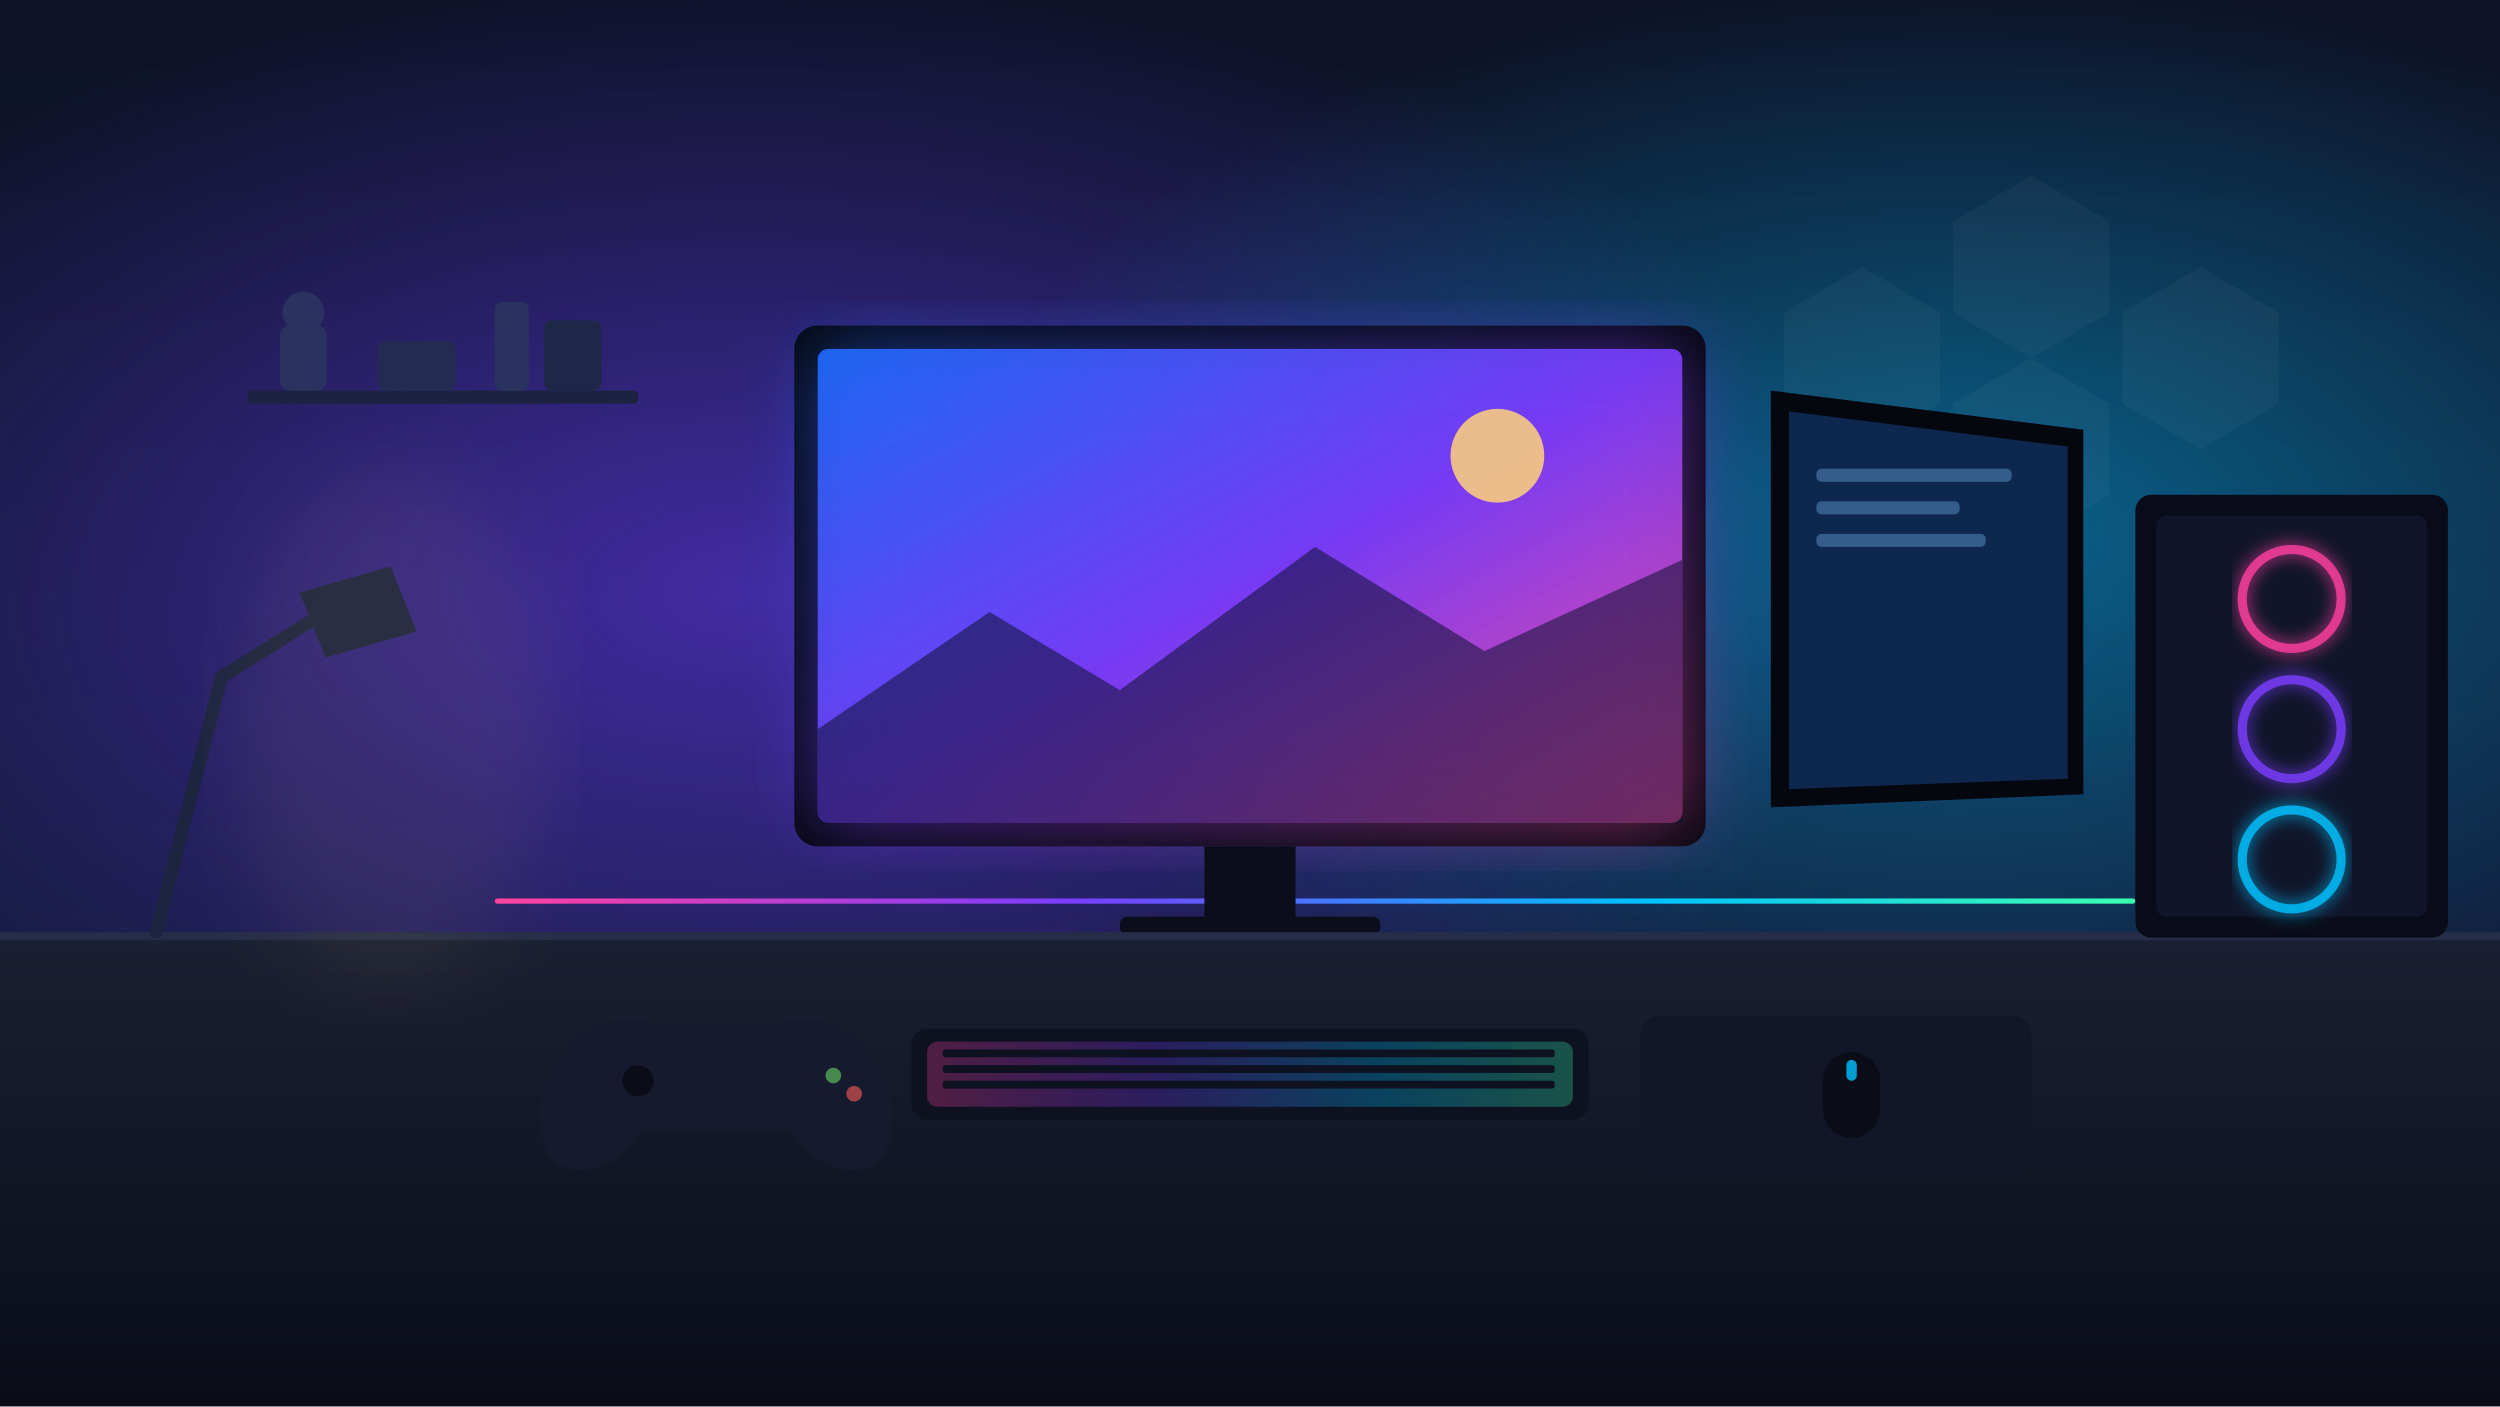
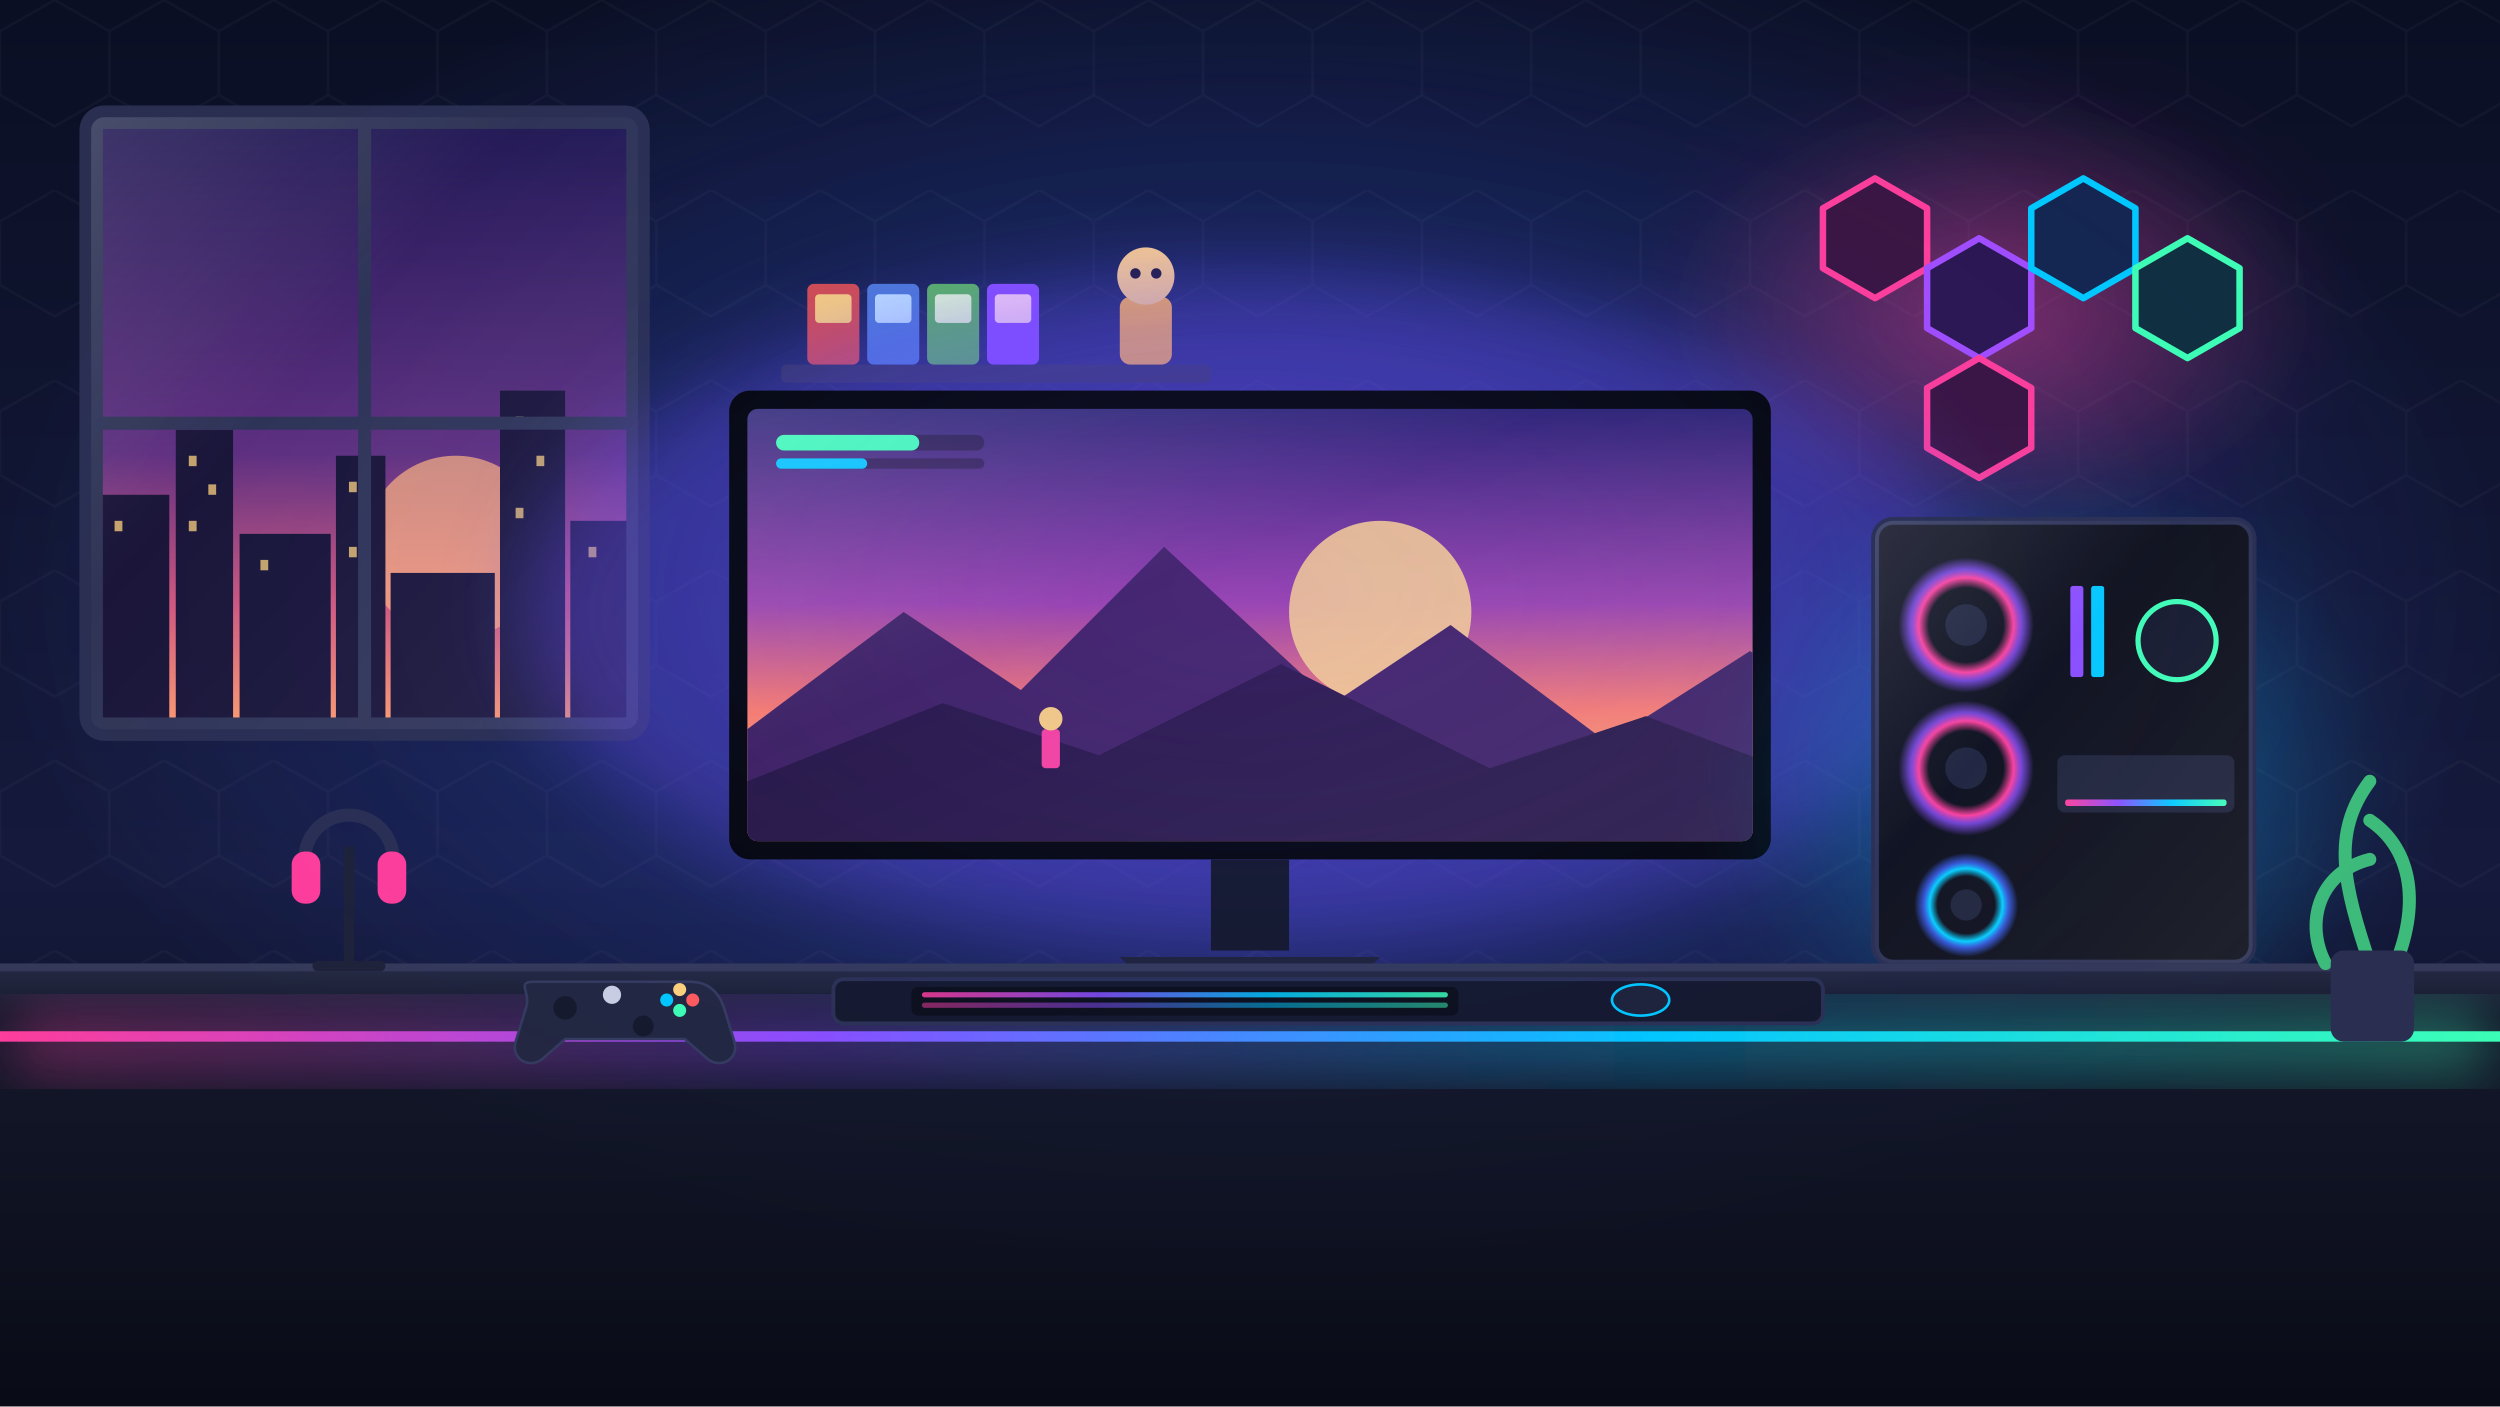
<svg xmlns="http://www.w3.org/2000/svg" viewBox="0 0 1920 1080">
  <defs>
    <linearGradient id="wall" x1="0" y1="0" x2="0" y2="1">
-       <stop offset="0" stop-color="#0d1226" />
-       <stop offset=".72" stop-color="#121a38" />
-       <stop offset="1" stop-color="#070a16" />
-     </linearGradient>
-     <radialGradient id="glowL" cx=".3" cy=".42" r=".45">
-       <stop offset="0" stop-color="#6a3cff" stop-opacity=".55" />
-       <stop offset="1" stop-color="#6a3cff" stop-opacity="0" />
-     </radialGradient>
-     <radialGradient id="glowR" cx=".78" cy=".38" r=".4">
-       <stop offset="0" stop-color="#00c2ff" stop-opacity=".45" />
-       <stop offset="1" stop-color="#00c2ff" stop-opacity="0" />
-     </radialGradient>
-     <linearGradient id="screen" x1="0" y1="0" x2="1" y2="1">
-       <stop offset="0" stop-color="#1d6cff" />
-       <stop offset=".5" stop-color="#7b3dff" />
-       <stop offset="1" stop-color="#ff4fa3" />
+       <stop offset="0" stop-color="#0b0f24" />
+       <stop offset=".62" stop-color="#151a3d" />
+       <stop offset="1" stop-color="#090b1a" />
+     </linearGradient>
+     <radialGradient id="glowM" cx=".5" cy=".42" r=".5">
+       <stop offset="0" stop-color="#7a4dff" stop-opacity=".55" />
+       <stop offset=".5" stop-color="#3a62ff" stop-opacity=".18" />
+       <stop offset="1" stop-color="#3a62ff" stop-opacity="0" />
+     </radialGradient>
+     <radialGradient id="glowPink" cx=".5" cy=".5" r=".5">
+       <stop offset="0" stop-color="#ff3d9a" stop-opacity=".6" />
+       <stop offset="1" stop-color="#ff3d9a" stop-opacity="0" />
+     </radialGradient>
+     <radialGradient id="glowCyan" cx=".5" cy=".5" r=".5">
+       <stop offset="0" stop-color="#00d0ff" stop-opacity=".55" />
+       <stop offset="1" stop-color="#00d0ff" stop-opacity="0" />
+     </radialGradient>
+     <linearGradient id="sky" x1="0" y1="0" x2="0" y2="1">
+       <stop offset="0" stop-color="#1c1450" />
+       <stop offset=".55" stop-color="#5b2a7c" />
+       <stop offset=".8" stop-color="#d0547a" />
+       <stop offset="1" stop-color="#ff9a6a" />
+     </linearGradient>
+     <linearGradient id="game" x1="0" y1="0" x2="0" y2="1">
+       <stop offset="0" stop-color="#2a1f6e" />
+       <stop offset=".45" stop-color="#9b3fa8" />
+       <stop offset=".7" stop-color="#ff7a68" />
+       <stop offset="1" stop-color="#ffc36b" />
    </linearGradient>
    <linearGradient id="desk" x1="0" y1="0" x2="0" y2="1">
-       <stop offset="0" stop-color="#1a1f33" />
-       <stop offset="1" stop-color="#0a0d18" />
+       <stop offset="0" stop-color="#262b45" />
+       <stop offset=".12" stop-color="#14182b" />
+       <stop offset="1" stop-color="#090b16" />
    </linearGradient>
    <linearGradient id="led" x1="0" y1="0" x2="1" y2="0">
-       <stop offset="0" stop-color="#ff3fa0" />
-       <stop offset=".35" stop-color="#7b3dff" />
-       <stop offset=".7" stop-color="#00c2ff" />
-       <stop offset="1" stop-color="#3dffb0" />
-     </linearGradient>
+       <stop offset="0" stop-color="#ff3d9a" />
+       <stop offset=".33" stop-color="#8a4dff" />
+       <stop offset=".66" stop-color="#00c8ff" />
+       <stop offset="1" stop-color="#3dffb5" />
+     </linearGradient>
+     <linearGradient id="glass" x1="0" y1="0" x2="1" y2="1">
+       <stop offset="0" stop-color="#ffffff" stop-opacity=".14" />
+       <stop offset=".4" stop-color="#ffffff" stop-opacity=".02" />
+       <stop offset="1" stop-color="#ffffff" stop-opacity=".08" />
+     </linearGradient>
+     <radialGradient id="fan" cx=".5" cy=".5" r=".5">
+       <stop offset=".55" stop-color="#0b0d18" />
+       <stop offset=".7" stop-color="#ff3d9a" />
+       <stop offset=".82" stop-color="#8a4dff" stop-opacity=".8" />
+       <stop offset="1" stop-color="#8a4dff" stop-opacity="0" />
+     </radialGradient>
+     <radialGradient id="fanC" cx=".5" cy=".5" r=".5">
+       <stop offset=".55" stop-color="#0b0d18" />
+       <stop offset=".7" stop-color="#00d0ff" />
+       <stop offset=".82" stop-color="#3a62ff" stop-opacity=".8" />
+       <stop offset="1" stop-color="#3a62ff" stop-opacity="0" />
+     </radialGradient>
+     <clipPath id="screenClip">
+       <rect x="574" y="314" width="772" height="332" rx="8" />
+     </clipPath>
    <filter id="blur">
-       <feGaussianBlur stdDeviation="28" />
+       <feGaussianBlur stdDeviation="30" />
    </filter>
    <filter id="soft">
      <feGaussianBlur stdDeviation="6" />
    </filter>
+     <pattern id="hexes" width="84" height="146" patternUnits="userSpaceOnUse">
+       <path d="M42 0 84 24v49L42 97 0 73V24z" fill="none" stroke="#fff" stroke-opacity=".03" stroke-width="2" />
+     </pattern>
  </defs>
  <rect width="1920" height="1080" fill="url(#wall)" />
-   <rect width="1920" height="1080" fill="url(#glowL)" />
-   <rect width="1920" height="1080" fill="url(#glowR)" />
-   <g fill="#ffffff" opacity=".035">
-     <polygon points="1500,170 1560,135 1620,170 1620,240 1560,275 1500,240" />
-     <polygon points="1630,240 1690,205 1750,240 1750,310 1690,345 1630,310" />
-     <polygon points="1500,310 1560,275 1620,310 1620,380 1560,415 1500,380" />
-     <polygon points="1370,240 1430,205 1490,240 1490,310 1430,345 1370,310" />
-   </g>
-   <rect x="380" y="688" width="1260" height="10" rx="5" fill="url(#led)" filter="url(#blur)" opacity=".9" />
-   <rect x="380" y="690" width="1260" height="4" rx="2" fill="url(#led)" />
-   <rect x="190" y="300" width="300" height="10" rx="3" fill="#1c2340" />
-   <rect x="215" y="250" width="36" height="50" rx="8" fill="#2a3360" />
-   <circle cx="233" cy="240" r="16" fill="#2a3360" />
-   <rect x="290" y="262" width="60" height="38" rx="6" fill="#232b52" />
-   <rect x="380" y="232" width="26" height="68" rx="5" fill="#2a3360" />
-   <rect x="418" y="246" width="44" height="54" rx="6" fill="#1f2749" />
-   <rect x="610" y="250" width="700" height="400" rx="18" fill="#05070f" />
-   <rect x="628" y="268" width="664" height="364" rx="8" fill="url(#screen)" opacity=".9" />
-   <rect x="628" y="268" width="664" height="364" rx="8" fill="url(#screen)" filter="url(#blur)" opacity=".55" />
-   <path d="M628 560 L760 470 L860 530 L1010 420 L1140 500 L1292 430 L1292 632 L628 632 Z" fill="#0b1030" opacity=".55" />
-   <circle cx="1150" cy="350" r="36" fill="#ffd27a" opacity=".85" />
-   <rect x="925" y="650" width="70" height="60" fill="#0b0e1a" />
-   <rect x="860" y="704" width="200" height="14" rx="6" fill="#0b0e1a" />
-   <polygon points="1360,300 1600,330 1600,610 1360,620" fill="#05070f" />
-   <polygon points="1374,316 1588,343 1588,598 1374,606" fill="#0f2a55" opacity=".9" />
-   <g fill="#7cc4ff" opacity=".35">
-     <rect x="1395" y="360" width="150" height="10" rx="4" />
-     <rect x="1395" y="385" width="110" height="10" rx="4" />
-     <rect x="1395" y="410" width="130" height="10" rx="4" />
-   </g>
-   <rect x="0" y="716" width="1920" height="364" fill="url(#desk)" />
-   <rect x="0" y="716" width="1920" height="6" fill="#262d48" />
-   <rect x="700" y="790" width="520" height="70" rx="12" fill="#0d1120" />
-   <rect x="712" y="800" width="496" height="50" rx="8" fill="url(#led)" opacity=".28" />
-   <g fill="#0d1120">
-     <rect x="724" y="806" width="470" height="6" rx="2" />
-     <rect x="724" y="818" width="470" height="6" rx="2" />
-     <rect x="724" y="830" width="470" height="6" rx="2" />
-   </g>
-   <rect x="1260" y="780" width="300" height="120" rx="14" fill="#111628" />
-   <rect x="1400" y="808" width="44" height="66" rx="22" fill="#0a0d18" />
-   <rect x="1418" y="814" width="8" height="16" rx="4" fill="#00c2ff" opacity=".8" />
-   <path d="M440 800 q30-26 70-12 h80 q40-14 70 12 q30 30 24 72 q-6 30-36 26 q-22-2-40-30 h-116 q-18 28-40 30 q-30 4-36-26 q-6-42 24-72 z" fill="#151a2e" />
-   <circle cx="490" cy="830" r="12" fill="#0a0d18" />
-   <circle cx="640" cy="826" r="6" fill="#5cb85c" opacity=".7" />
-   <circle cx="656" cy="840" r="6" fill="#d9534f" opacity=".7" />
-   <rect x="1640" y="380" width="240" height="340" rx="12" fill="#090c18" />
-   <rect x="1656" y="396" width="208" height="308" rx="8" fill="#10152a" />
-   <g fill="none" stroke-width="7">
-     <circle cx="1760" cy="460" r="38" stroke="#ff3fa0" opacity=".8" />
-     <circle cx="1760" cy="560" r="38" stroke="#7b3dff" opacity=".8" />
-     <circle cx="1760" cy="660" r="38" stroke="#00c2ff" opacity=".8" />
-   </g>
-   <g filter="url(#soft)" fill="none" stroke-width="10" opacity=".6">
-     <circle cx="1760" cy="460" r="38" stroke="#ff3fa0" />
-     <circle cx="1760" cy="560" r="38" stroke="#7b3dff" />
-     <circle cx="1760" cy="660" r="38" stroke="#00c2ff" />
-   </g>
-   <path d="M120 716 L170 520 L250 470" stroke="#1d2440" stroke-width="10" fill="none" stroke-linecap="round" />
-   <path d="M230 455 l70 -20 l20 50 l-70 20 z" fill="#1d2440" />
-   <ellipse cx="300" cy="560" rx="120" ry="200" fill="#ffd27a" opacity=".06" filter="url(#blur)" />
+   <rect width="1920" height="760" fill="url(#hexes)" />
+   <rect width="1920" height="1080" fill="url(#glowM)" />
+   <g>
+     <rect x="70" y="90" width="420" height="470" rx="10" fill="url(#sky)" />
+     <circle cx="350" cy="420" r="70" fill="#ffb07a" opacity=".7" />
+     <g fill="#140f33">
+       <rect x="70" y="380" width="60" height="180" />
+       <rect x="135" y="330" width="44" height="230" />
+       <rect x="184" y="410" width="70" height="150" />
+       <rect x="258" y="350" width="38" height="210" />
+       <rect x="300" y="440" width="80" height="120" />
+       <rect x="384" y="300" width="50" height="260" />
+       <rect x="438" y="400" width="52" height="160" />
+     </g>
+     <g fill="#ffd27a" opacity=".75">
+       <rect x="145" y="350" width="6" height="8" />
+       <rect x="160" y="372" width="6" height="8" />
+       <rect x="145" y="400" width="6" height="8" />
+       <rect x="268" y="370" width="6" height="8" />
+       <rect x="268" y="420" width="6" height="8" />
+       <rect x="396" y="320" width="6" height="8" />
+       <rect x="412" y="350" width="6" height="8" />
+       <rect x="396" y="390" width="6" height="8" />
+       <rect x="200" y="430" width="6" height="8" />
+       <rect x="452" y="420" width="6" height="8" />
+       <rect x="88" y="400" width="6" height="8" />
+     </g>
+     <rect x="70" y="90" width="420" height="470" rx="10" fill="none" stroke="#2a2f52" stroke-width="18" />
+     <path d="M280 90v470M70 325h420" stroke="#2a2f52" stroke-width="10" />
+     <rect x="70" y="90" width="420" height="470" rx="10" fill="url(#glass)" />
+   </g>
+   <g transform="translate(1340 120)">
+     <ellipse cx="190" cy="120" rx="260" ry="170" fill="url(#glowPink)" filter="url(#blur)" opacity=".8" />
+     <g stroke-width="5" stroke-linejoin="round">
+       <path d="M60 40 100 17l40 23v46l-40 23-40-23z" fill="#3a1440" stroke="#ff3d9a" />
+       <path d="M140 86l40-23 40 23v46l-40 23-40-23z" fill="#2a1650" stroke="#a24dff" />
+       <path d="M220 40l40-23 40 23v46l-40 23-40-23z" fill="#13254f" stroke="#00c8ff" />
+       <path d="M300 86l40-23 40 23v46l-40 23-40-23z" fill="#0f2f3f" stroke="#3dffb5" />
+       <path d="M140 178l40-23 40 23v46l-40 23-40-23z" fill="#3a1440" stroke="#ff3d9a" />
+     </g>
+   </g>
+   <g transform="translate(600 160)">
+     <rect x="0" y="120" width="330" height="14" rx="4" fill="#2a2f52" />
+     <rect x="20" y="58" width="40" height="62" rx="5" fill="#d64b4b" />
+     <rect x="26" y="66" width="28" height="22" rx="3" fill="#ffd27a" />
+     <rect x="66" y="58" width="40" height="62" rx="5" fill="#4b7ad6" />
+     <rect x="72" y="66" width="28" height="22" rx="3" fill="#bfe3ff" />
+     <rect x="112" y="58" width="40" height="62" rx="5" fill="#58b85a" />
+     <rect x="118" y="66" width="28" height="22" rx="3" fill="#e8ffcf" />
+     <rect x="158" y="58" width="40" height="62" rx="5" fill="#8a4dff" />
+     <rect x="164" y="66" width="28" height="22" rx="3" fill="#ffd6f2" />
+     <g transform="translate(250 30)">
+       <rect x="10" y="38" width="40" height="52" rx="8" fill="#ffb347" />
+       <circle cx="30" cy="22" r="22" fill="#ffcf8a" />
+       <circle cx="22" cy="20" r="4" fill="#1a1530" />
+       <circle cx="38" cy="20" r="4" fill="#1a1530" />
+     </g>
+   </g>
+   <ellipse cx="960" cy="470" rx="560" ry="260" fill="#6a4dff" opacity=".35" filter="url(#blur)" />
+   <g>
+     <rect x="560" y="300" width="800" height="360" rx="16" fill="#05060c" />
+     <rect x="574" y="314" width="772" height="332" rx="8" fill="url(#game)" />
+     <g clip-path="url(#screenClip)">
+       <circle cx="1060" cy="470" r="70" fill="#ffd48a" opacity=".9" />
+       <path d="M574 560l120-90 90 60 110-110 130 120 90-60 120 90 110-70 102 70v76H574z" fill="#3c1c5c" />
+       <path d="M574 600l150-60 120 40 140-70 160 80 120-40 132 50v46H574z" fill="#24113f" />
+       <rect x="800" y="560" width="14" height="30" rx="3" fill="#ff3d9a" />
+       <circle cx="807" cy="552" r="9" fill="#ffd27a" />
+     </g>
+     <rect x="596" y="334" width="160" height="12" rx="6" fill="#000" opacity=".35" />
+     <rect x="596" y="334" width="110" height="12" rx="6" fill="#3dffb5" />
+     <rect x="596" y="352" width="160" height="8" rx="4" fill="#000" opacity=".35" />
+     <rect x="596" y="352" width="70" height="8" rx="4" fill="#00c8ff" />
+     <rect x="574" y="314" width="772" height="332" rx="8" fill="url(#glass)" />
+     <rect x="930" y="660" width="60" height="70" fill="#141729" />
+     <path d="M860 735h200l-14 14H874z" fill="#1d2138" />
+   </g>
+   <g transform="translate(1440 400)">
+     <ellipse cx="140" cy="200" rx="260" ry="240" fill="url(#glowCyan)" filter="url(#blur)" opacity=".75" />
+     <rect x="0" y="0" width="290" height="340" rx="14" fill="#0b0d18" stroke="#2a2f52" stroke-width="6" />
+     <circle cx="70" cy="80" r="52" fill="url(#fan)" />
+     <circle cx="70" cy="80" r="16" fill="#1d2138" />
+     <circle cx="70" cy="190" r="52" fill="url(#fan)" />
+     <circle cx="70" cy="190" r="16" fill="#1d2138" />
+     <circle cx="70" cy="295" r="40" fill="url(#fanC)" />
+     <circle cx="70" cy="295" r="12" fill="#1d2138" />
+     <rect x="140" y="180" width="136" height="44" rx="6" fill="#1d2138" />
+     <rect x="146" y="214" width="124" height="5" rx="2" fill="url(#led)" />
+     <rect x="150" y="50" width="10" height="70" rx="2" fill="#8a4dff" />
+     <rect x="166" y="50" width="10" height="70" rx="2" fill="#00c8ff" />
+     <circle cx="232" cy="92" r="30" fill="#141729" stroke="#3dffb5" stroke-width="4" />
+     <rect x="0" y="0" width="290" height="340" rx="14" fill="url(#glass)" />
+   </g>
+   <rect x="0" y="740" width="1920" height="340" fill="url(#desk)" />
+   <rect x="0" y="740" width="1920" height="6" fill="#3a3f62" opacity=".7" />
+   <rect x="0" y="792" width="1920" height="8" fill="url(#led)" />
+   <rect x="0" y="770" width="1920" height="60" fill="url(#led)" opacity=".4" filter="url(#blur)" />
+   <rect x="640" y="752" width="760" height="34" rx="8" fill="#14182b" stroke="#2a2f52" stroke-width="3" />
+   <rect x="700" y="758" width="420" height="22" rx="5" fill="#0b0d18" />
+   <g fill="url(#led)" opacity=".85">
+     <rect x="708" y="762" width="404" height="4" rx="2" />
+     <rect x="708" y="770" width="404" height="4" rx="2" opacity=".6" />
+   </g>
+   <ellipse cx="1260" cy="768" rx="22" ry="12" fill="#1d2138" stroke="#00c8ff" stroke-width="2" />
+   <g transform="translate(390 750)">
+     <path d="M20 4h120c14 0 22 8 26 20l8 26c4 14-12 22-22 12l-16-14H44L28 62C18 72 2 64 6 50l8-26C18 12 6 4 20 4z" fill="#22263f" stroke="#343a5e" stroke-width="2" />
+     <circle cx="44" cy="24" r="9" fill="#14182b" />
+     <circle cx="104" cy="38" r="8" fill="#14182b" />
+     <circle cx="132" cy="26" r="5" fill="#3dffb5" />
+     <circle cx="142" cy="18" r="5" fill="#ff5a5a" />
+     <circle cx="122" cy="18" r="5" fill="#00c8ff" />
+     <circle cx="132" cy="10" r="5" fill="#ffd27a" />
+     <circle cx="80" cy="14" r="7" fill="#e9ecff" opacity=".85" />
+   </g>
+   <g transform="translate(220 590)">
+     <rect x="44" y="60" width="8" height="92" fill="#1d2138" />
+     <rect x="20" y="148" width="56" height="8" rx="4" fill="#1d2138" />
+     <path d="M14 70a34 34 0 0 1 68 0" fill="none" stroke="#2a2f52" stroke-width="10" />
+     <rect x="4" y="64" width="22" height="40" rx="10" fill="#ff3d9a" />
+     <rect x="70" y="64" width="22" height="40" rx="10" fill="#ff3d9a" />
+   </g>
+   <g transform="translate(1790 600)">
+     <path d="M30 0c-30 40-20 80 0 140M30 30c30 20 40 60 20 110M30 60c-40 10-50 50-34 80" stroke="#3dbb7a" stroke-width="10" fill="none" stroke-linecap="round" />
+     <rect x="0" y="130" width="64" height="70" rx="10" fill="#2a2f52" />
+   </g>
+   <rect width="1920" height="1080" fill="url(#glowM)" opacity=".25" />
</svg>
